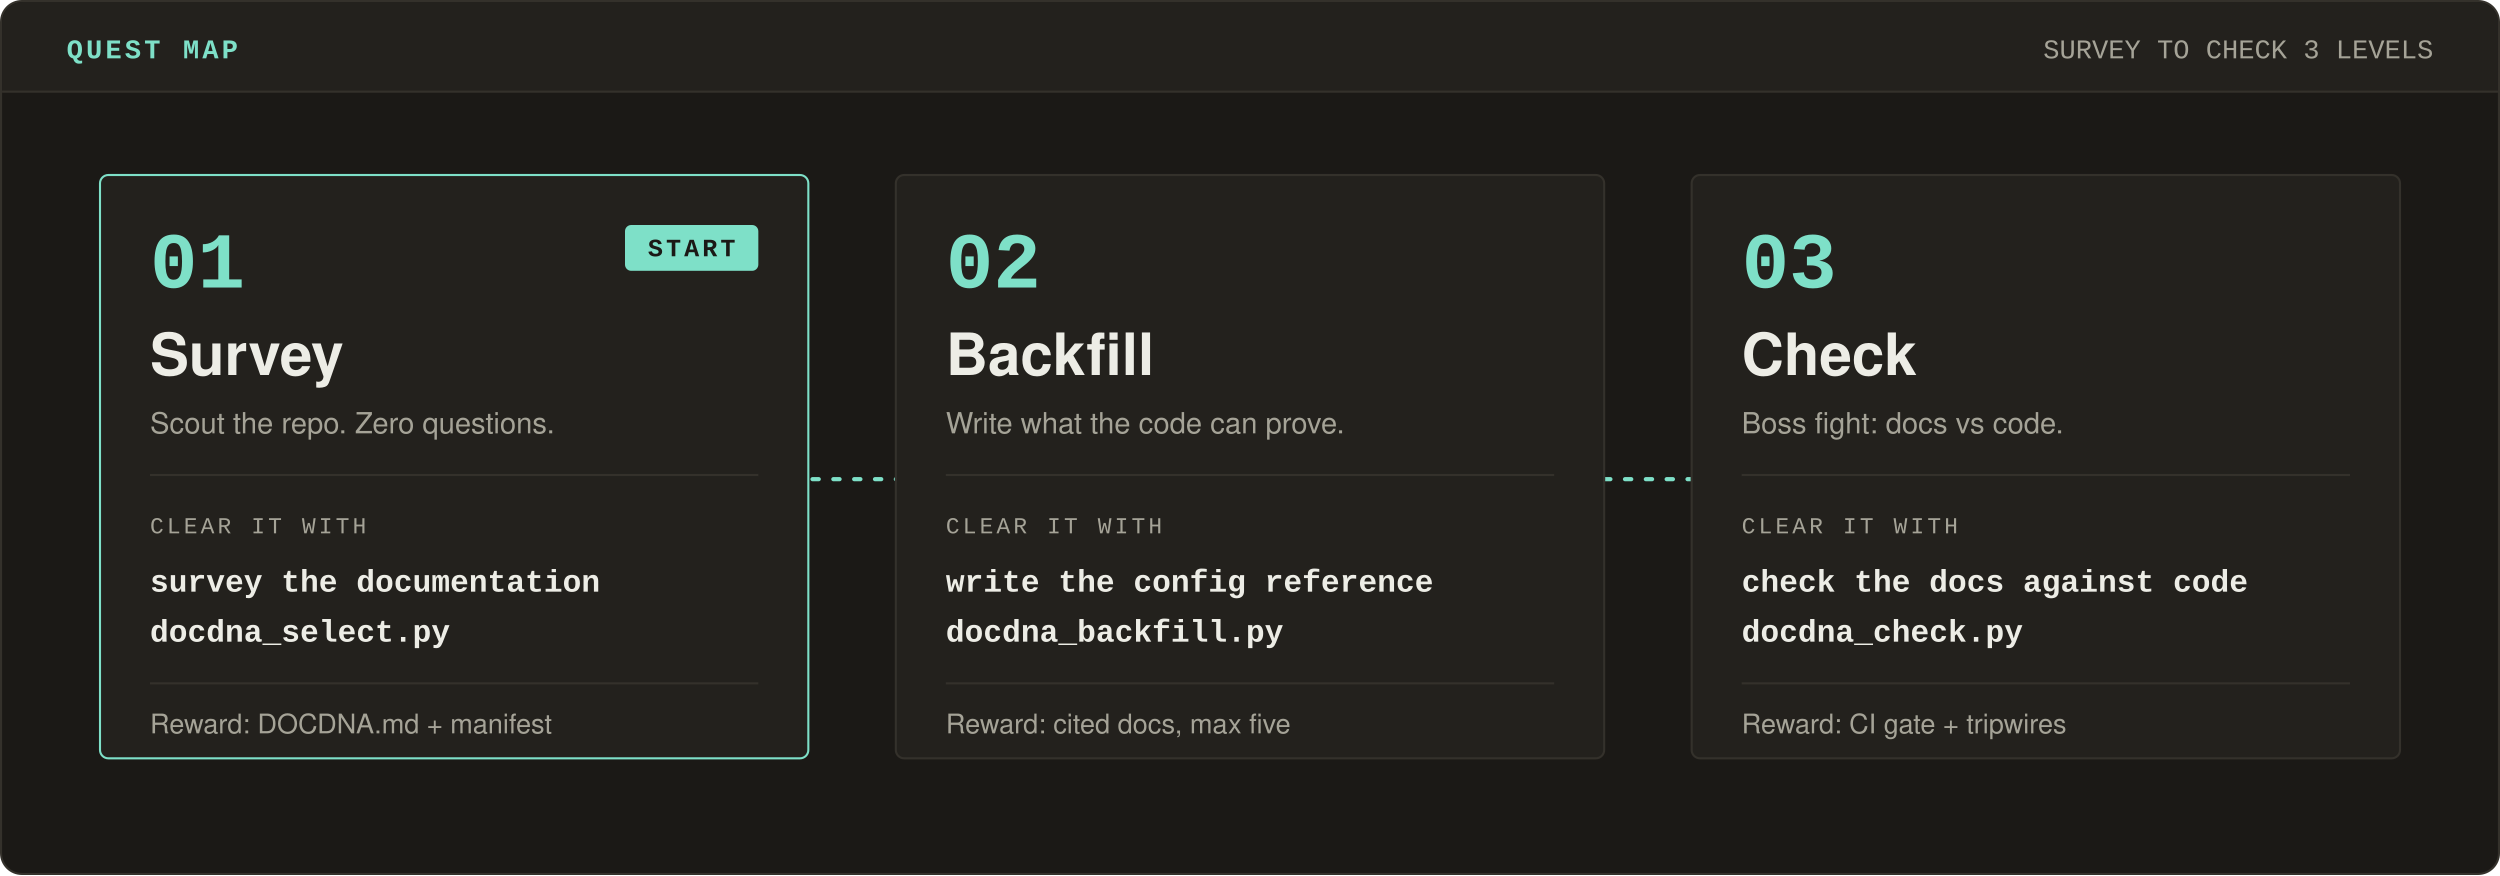
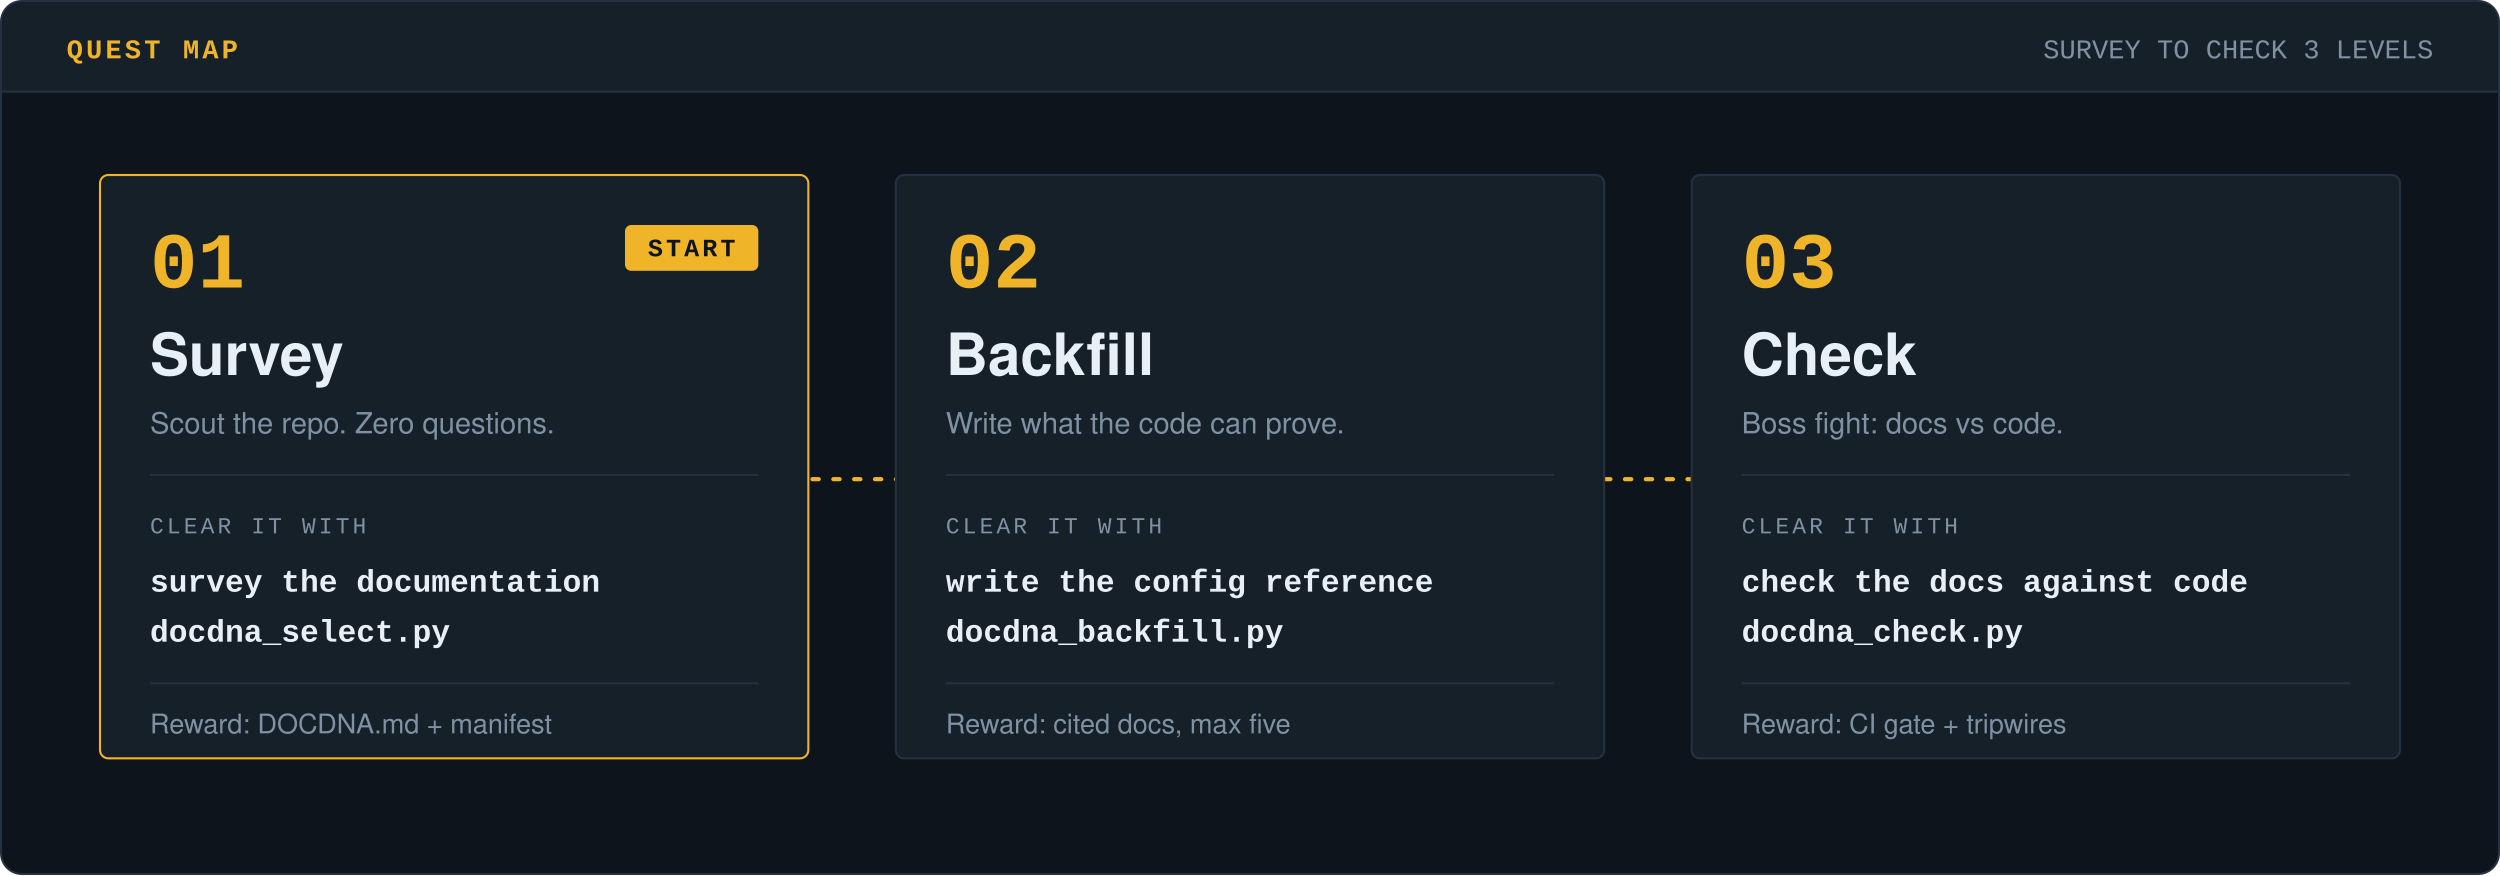
<svg xmlns="http://www.w3.org/2000/svg" viewBox="0 0 1200 420" width="1200" height="420" role="img" aria-labelledby="t d">
  <style>
    .sans{font-family:"Avenir Next","Helvetica Neue",Helvetica,Arial,sans-serif}
    .mono{font-family:ui-monospace,"SF Mono",Menlo,Consolas,"Liberation Mono",monospace}
  </style>
-   <rect x="0.5" y="0.5" width="1199" height="419" rx="10" fill="#1B1916" stroke="#34312B" />
-   <path d="M1 44H1199V11a10 10 0 0 0-10-10H11A10 10 0 0 0 1 11Z" fill="#23211D" />
-   <line x1="1" y1="44" x2="1199" y2="44" stroke="#34312B" />
-   <text x="32" y="28" class="mono" font-size="13" font-weight="700" fill="#7EE0C8" letter-spacing="1.5">QUEST MAP</text>
-   <text x="1168" y="28" class="mono" font-size="13" fill="#A5A397" text-anchor="end">SURVEY TO CHECK  3 LEVELS</text>
-   <path d="M220 230H980" fill="none" stroke="#7EE0C8" stroke-width="2" stroke-dasharray="3 7" stroke-linecap="round" />
+   <rect x="0.5" y="0.5" width="1199" height="419" rx="10" fill="#0E141B" stroke="#243140" />
+   <path d="M1 44H1199V11a10 10 0 0 0-10-10H11A10 10 0 0 0 1 11Z" fill="#162029" />
+   <line x1="1" y1="44" x2="1199" y2="44" stroke="#243140" />
+   <text x="32" y="28" class="mono" font-size="13" font-weight="700" fill="#F0B429" letter-spacing="1.5">QUEST MAP</text>
+   <text x="1168" y="28" class="mono" font-size="13" fill="#7F91A3" text-anchor="end">SURVEY TO CHECK  3 LEVELS</text>
+   <path d="M220 230H980" fill="none" stroke="#F0B429" stroke-width="2" stroke-dasharray="3 7" stroke-linecap="round" />
  <g transform="translate(48 84)">
-     <rect width="340" height="280" rx="4" fill="#23211D" stroke="#7EE0C8" />
-     <text x="24" y="54" class="mono" font-size="38" font-weight="700" fill="#7EE0C8">01</text>
-     <text x="24" y="96" class="sans" font-size="28" font-weight="700" fill="#EDEDE6">Survey</text>
-     <text x="24" y="124" class="sans" font-size="14" fill="#A5A397">Scout the repo. Zero questions.</text>
-     <line x1="24" y1="144" x2="316" y2="144" stroke="#34312B" />
-     <text x="24" y="172" class="mono" font-size="11" fill="#A5A397" letter-spacing="1.5">CLEAR IT WITH</text>
-     <text x="24" y="200" class="mono" font-size="15" font-weight="700" fill="#EDEDE6">survey the documentation</text>
-     <text x="24" y="224" class="mono" font-size="15" font-weight="700" fill="#EDEDE6">docdna_select.py</text>
-     <line x1="24" y1="244" x2="316" y2="244" stroke="#34312B" />
-     <text x="24" y="268" class="sans" font-size="13" fill="#A5A397">Reward: DOCDNA.md + manifest</text>
-     <rect x="252" y="24" width="64" height="22" rx="3" fill="#7EE0C8" />
-     <text x="284" y="39" class="mono" font-size="12" font-weight="700" fill="#1B1916" text-anchor="middle" letter-spacing="1.5">START</text>
+     <rect width="340" height="280" rx="4" fill="#162029" stroke="#F0B429" />
+     <text x="24" y="54" class="mono" font-size="38" font-weight="700" fill="#F0B429">01</text>
+     <text x="24" y="96" class="sans" font-size="28" font-weight="700" fill="#E8F0F7">Survey</text>
+     <text x="24" y="124" class="sans" font-size="14" fill="#7F91A3">Scout the repo. Zero questions.</text>
+     <line x1="24" y1="144" x2="316" y2="144" stroke="#243140" />
+     <text x="24" y="172" class="mono" font-size="11" fill="#7F91A3" letter-spacing="1.5">CLEAR IT WITH</text>
+     <text x="24" y="200" class="mono" font-size="15" font-weight="700" fill="#E8F0F7">survey the documentation</text>
+     <text x="24" y="224" class="mono" font-size="15" font-weight="700" fill="#E8F0F7">docdna_select.py</text>
+     <line x1="24" y1="244" x2="316" y2="244" stroke="#243140" />
+     <text x="24" y="268" class="sans" font-size="13" fill="#7F91A3">Reward: DOCDNA.md + manifest</text>
+     <rect x="252" y="24" width="64" height="22" rx="3" fill="#F0B429" />
+     <text x="284" y="39" class="mono" font-size="12" font-weight="700" fill="#0E141B" text-anchor="middle" letter-spacing="1.5">START</text>
  </g>
  <g transform="translate(430 84)">
-     <rect width="340" height="280" rx="4" fill="#23211D" stroke="#34312B" />
-     <text x="24" y="54" class="mono" font-size="38" font-weight="700" fill="#7EE0C8">02</text>
-     <text x="24" y="96" class="sans" font-size="28" font-weight="700" fill="#EDEDE6">Backfill</text>
-     <text x="24" y="124" class="sans" font-size="14" fill="#A5A397">Write what the code can prove.</text>
-     <line x1="24" y1="144" x2="316" y2="144" stroke="#34312B" />
-     <text x="24" y="172" class="mono" font-size="11" fill="#A5A397" letter-spacing="1.5">CLEAR IT WITH</text>
-     <text x="24" y="200" class="mono" font-size="15" font-weight="700" fill="#EDEDE6">write the config reference</text>
-     <text x="24" y="224" class="mono" font-size="15" font-weight="700" fill="#EDEDE6">docdna_backfill.py</text>
-     <line x1="24" y1="244" x2="316" y2="244" stroke="#34312B" />
-     <text x="24" y="268" class="sans" font-size="13" fill="#A5A397">Reward: cited docs, max five</text>
+     <rect width="340" height="280" rx="4" fill="#162029" stroke="#243140" />
+     <text x="24" y="54" class="mono" font-size="38" font-weight="700" fill="#F0B429">02</text>
+     <text x="24" y="96" class="sans" font-size="28" font-weight="700" fill="#E8F0F7">Backfill</text>
+     <text x="24" y="124" class="sans" font-size="14" fill="#7F91A3">Write what the code can prove.</text>
+     <line x1="24" y1="144" x2="316" y2="144" stroke="#243140" />
+     <text x="24" y="172" class="mono" font-size="11" fill="#7F91A3" letter-spacing="1.5">CLEAR IT WITH</text>
+     <text x="24" y="200" class="mono" font-size="15" font-weight="700" fill="#E8F0F7">write the config reference</text>
+     <text x="24" y="224" class="mono" font-size="15" font-weight="700" fill="#E8F0F7">docdna_backfill.py</text>
+     <line x1="24" y1="244" x2="316" y2="244" stroke="#243140" />
+     <text x="24" y="268" class="sans" font-size="13" fill="#7F91A3">Reward: cited docs, max five</text>
  </g>
  <g transform="translate(812 84)">
-     <rect width="340" height="280" rx="4" fill="#23211D" stroke="#34312B" />
-     <text x="24" y="54" class="mono" font-size="38" font-weight="700" fill="#7EE0C8">03</text>
-     <text x="24" y="96" class="sans" font-size="28" font-weight="700" fill="#EDEDE6">Check</text>
-     <text x="24" y="124" class="sans" font-size="14" fill="#A5A397">Boss fight: docs vs code.</text>
-     <line x1="24" y1="144" x2="316" y2="144" stroke="#34312B" />
-     <text x="24" y="172" class="mono" font-size="11" fill="#A5A397" letter-spacing="1.5">CLEAR IT WITH</text>
-     <text x="24" y="200" class="mono" font-size="15" font-weight="700" fill="#EDEDE6">check the docs against code</text>
-     <text x="24" y="224" class="mono" font-size="15" font-weight="700" fill="#EDEDE6">docdna_check.py</text>
-     <line x1="24" y1="244" x2="316" y2="244" stroke="#34312B" />
-     <text x="24" y="268" class="sans" font-size="13" fill="#A5A397">Reward: CI gate + tripwires</text>
+     <rect width="340" height="280" rx="4" fill="#162029" stroke="#243140" />
+     <text x="24" y="54" class="mono" font-size="38" font-weight="700" fill="#F0B429">03</text>
+     <text x="24" y="96" class="sans" font-size="28" font-weight="700" fill="#E8F0F7">Check</text>
+     <text x="24" y="124" class="sans" font-size="14" fill="#7F91A3">Boss fight: docs vs code.</text>
+     <line x1="24" y1="144" x2="316" y2="144" stroke="#243140" />
+     <text x="24" y="172" class="mono" font-size="11" fill="#7F91A3" letter-spacing="1.5">CLEAR IT WITH</text>
+     <text x="24" y="200" class="mono" font-size="15" font-weight="700" fill="#E8F0F7">check the docs against code</text>
+     <text x="24" y="224" class="mono" font-size="15" font-weight="700" fill="#E8F0F7">docdna_check.py</text>
+     <line x1="24" y1="244" x2="316" y2="244" stroke="#243140" />
+     <text x="24" y="268" class="sans" font-size="13" fill="#7F91A3">Reward: CI gate + tripwires</text>
  </g>
</svg>
